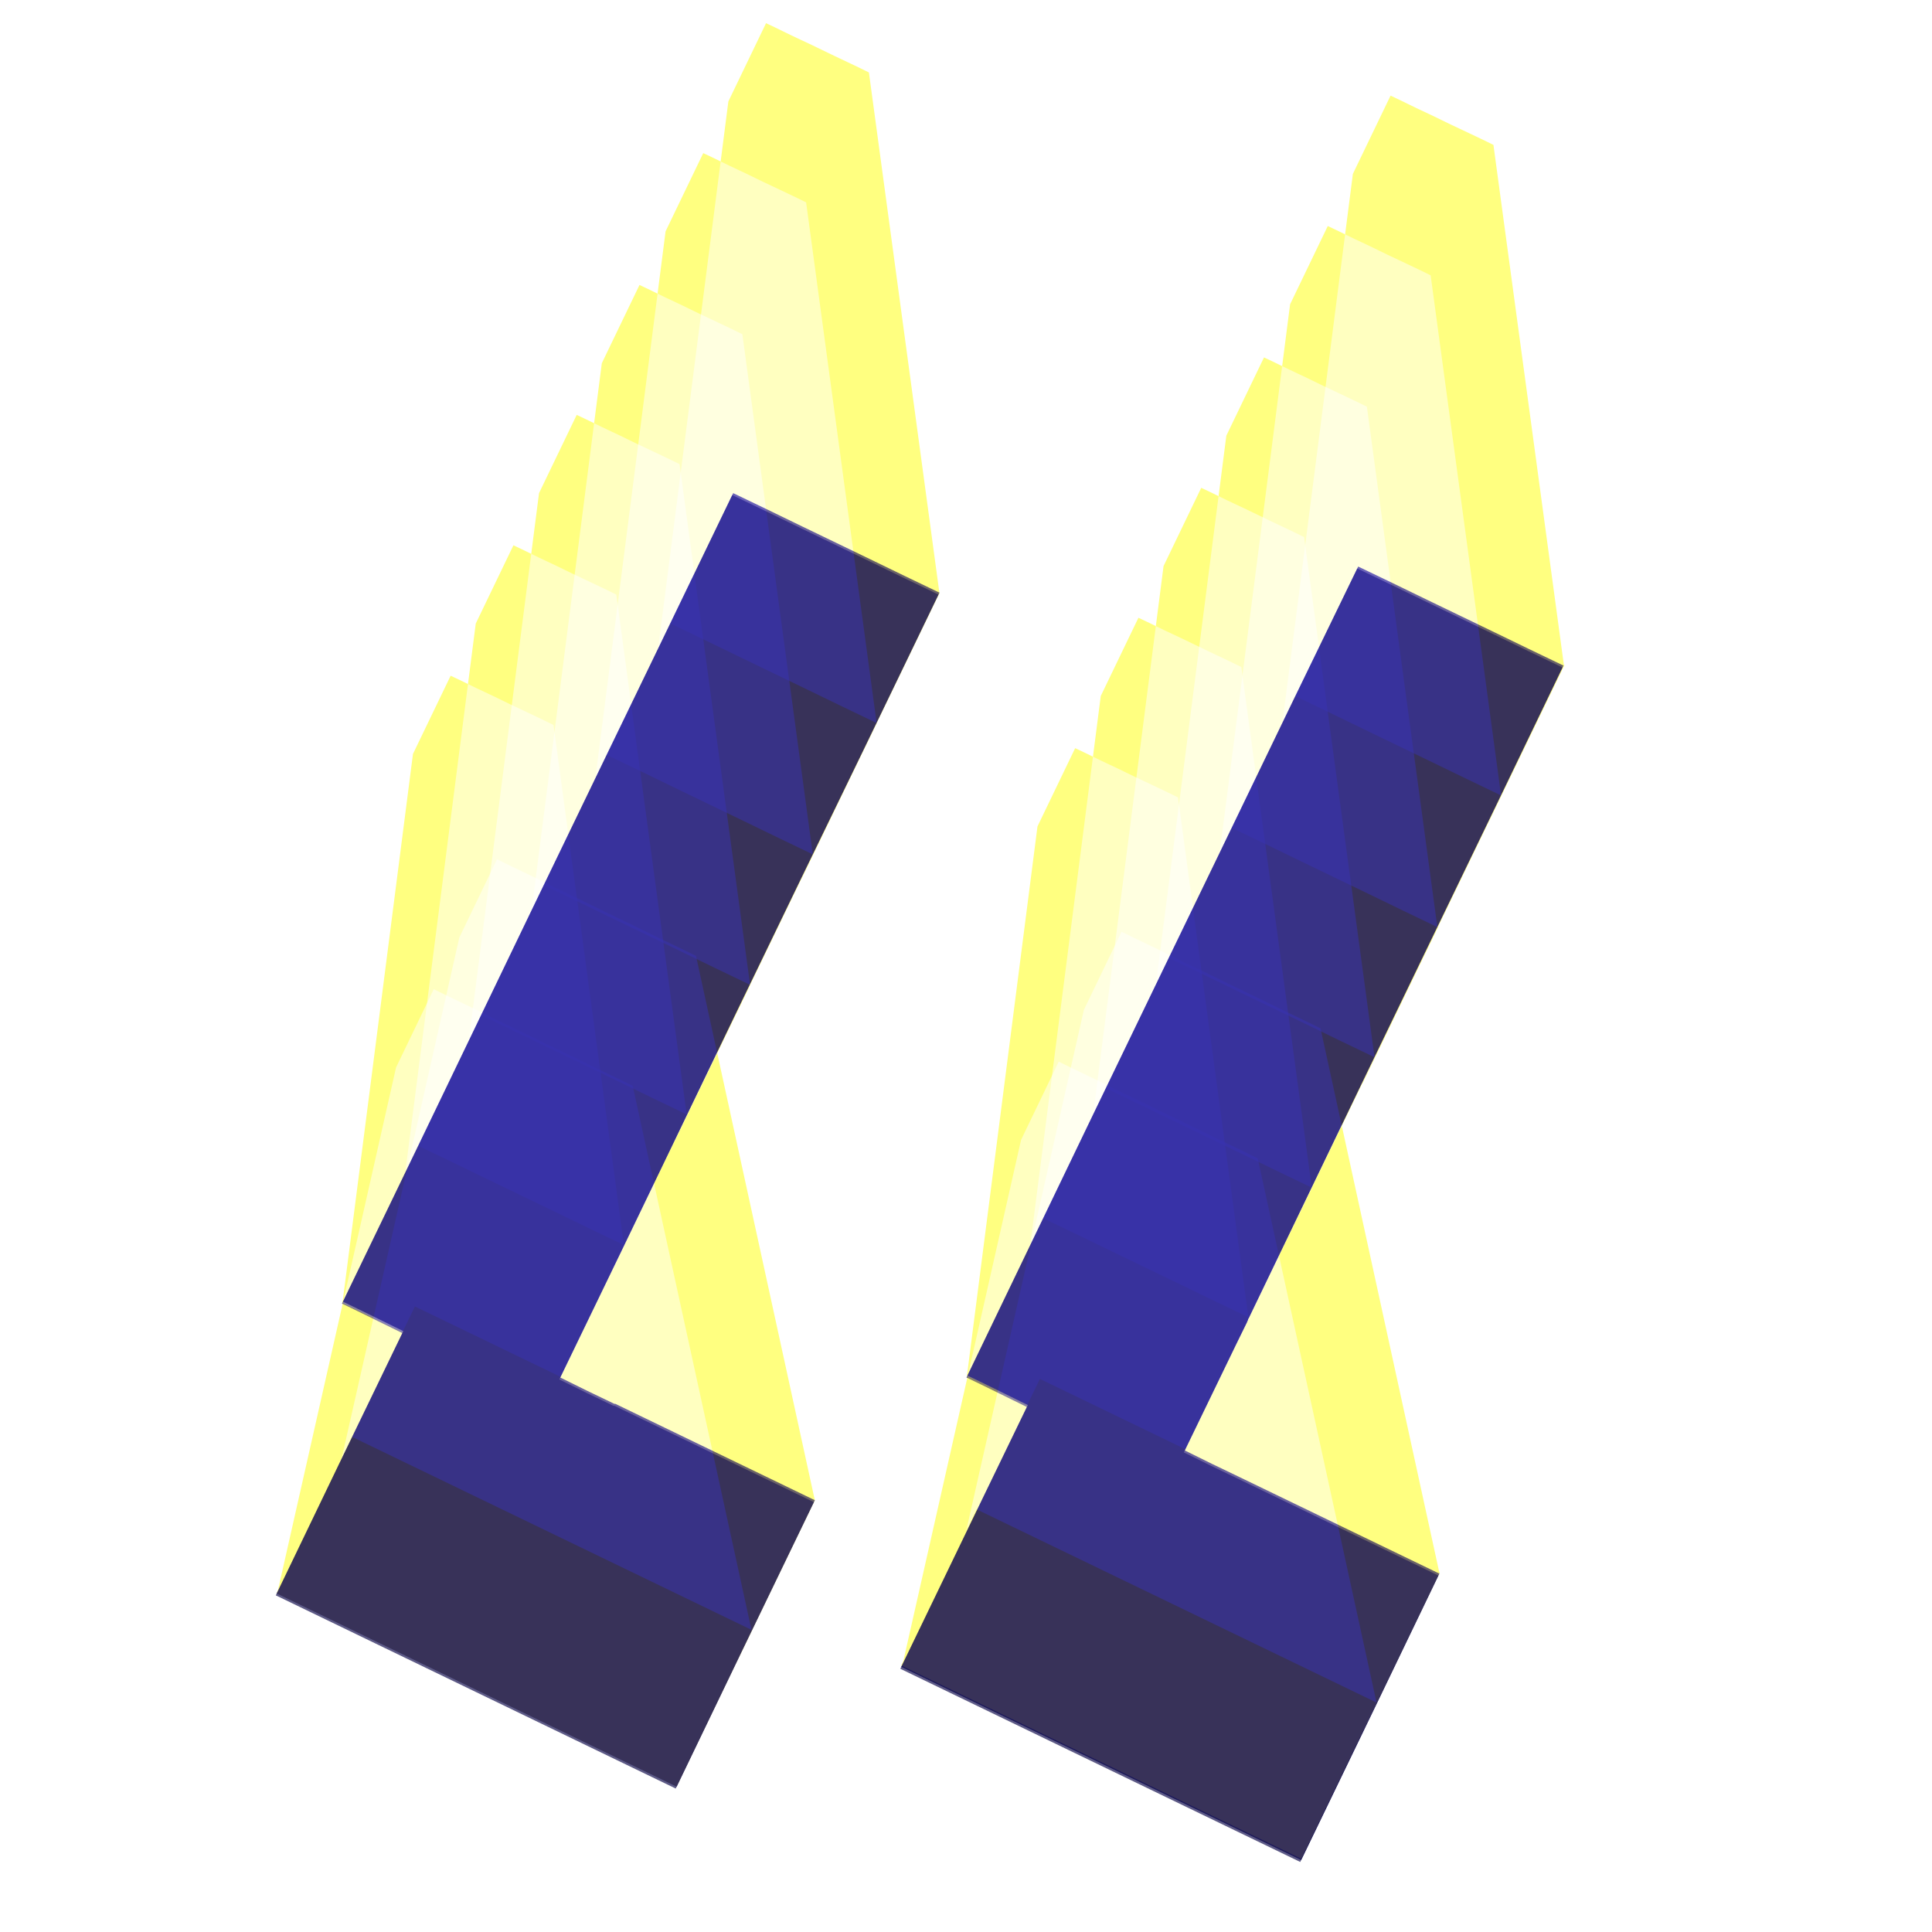
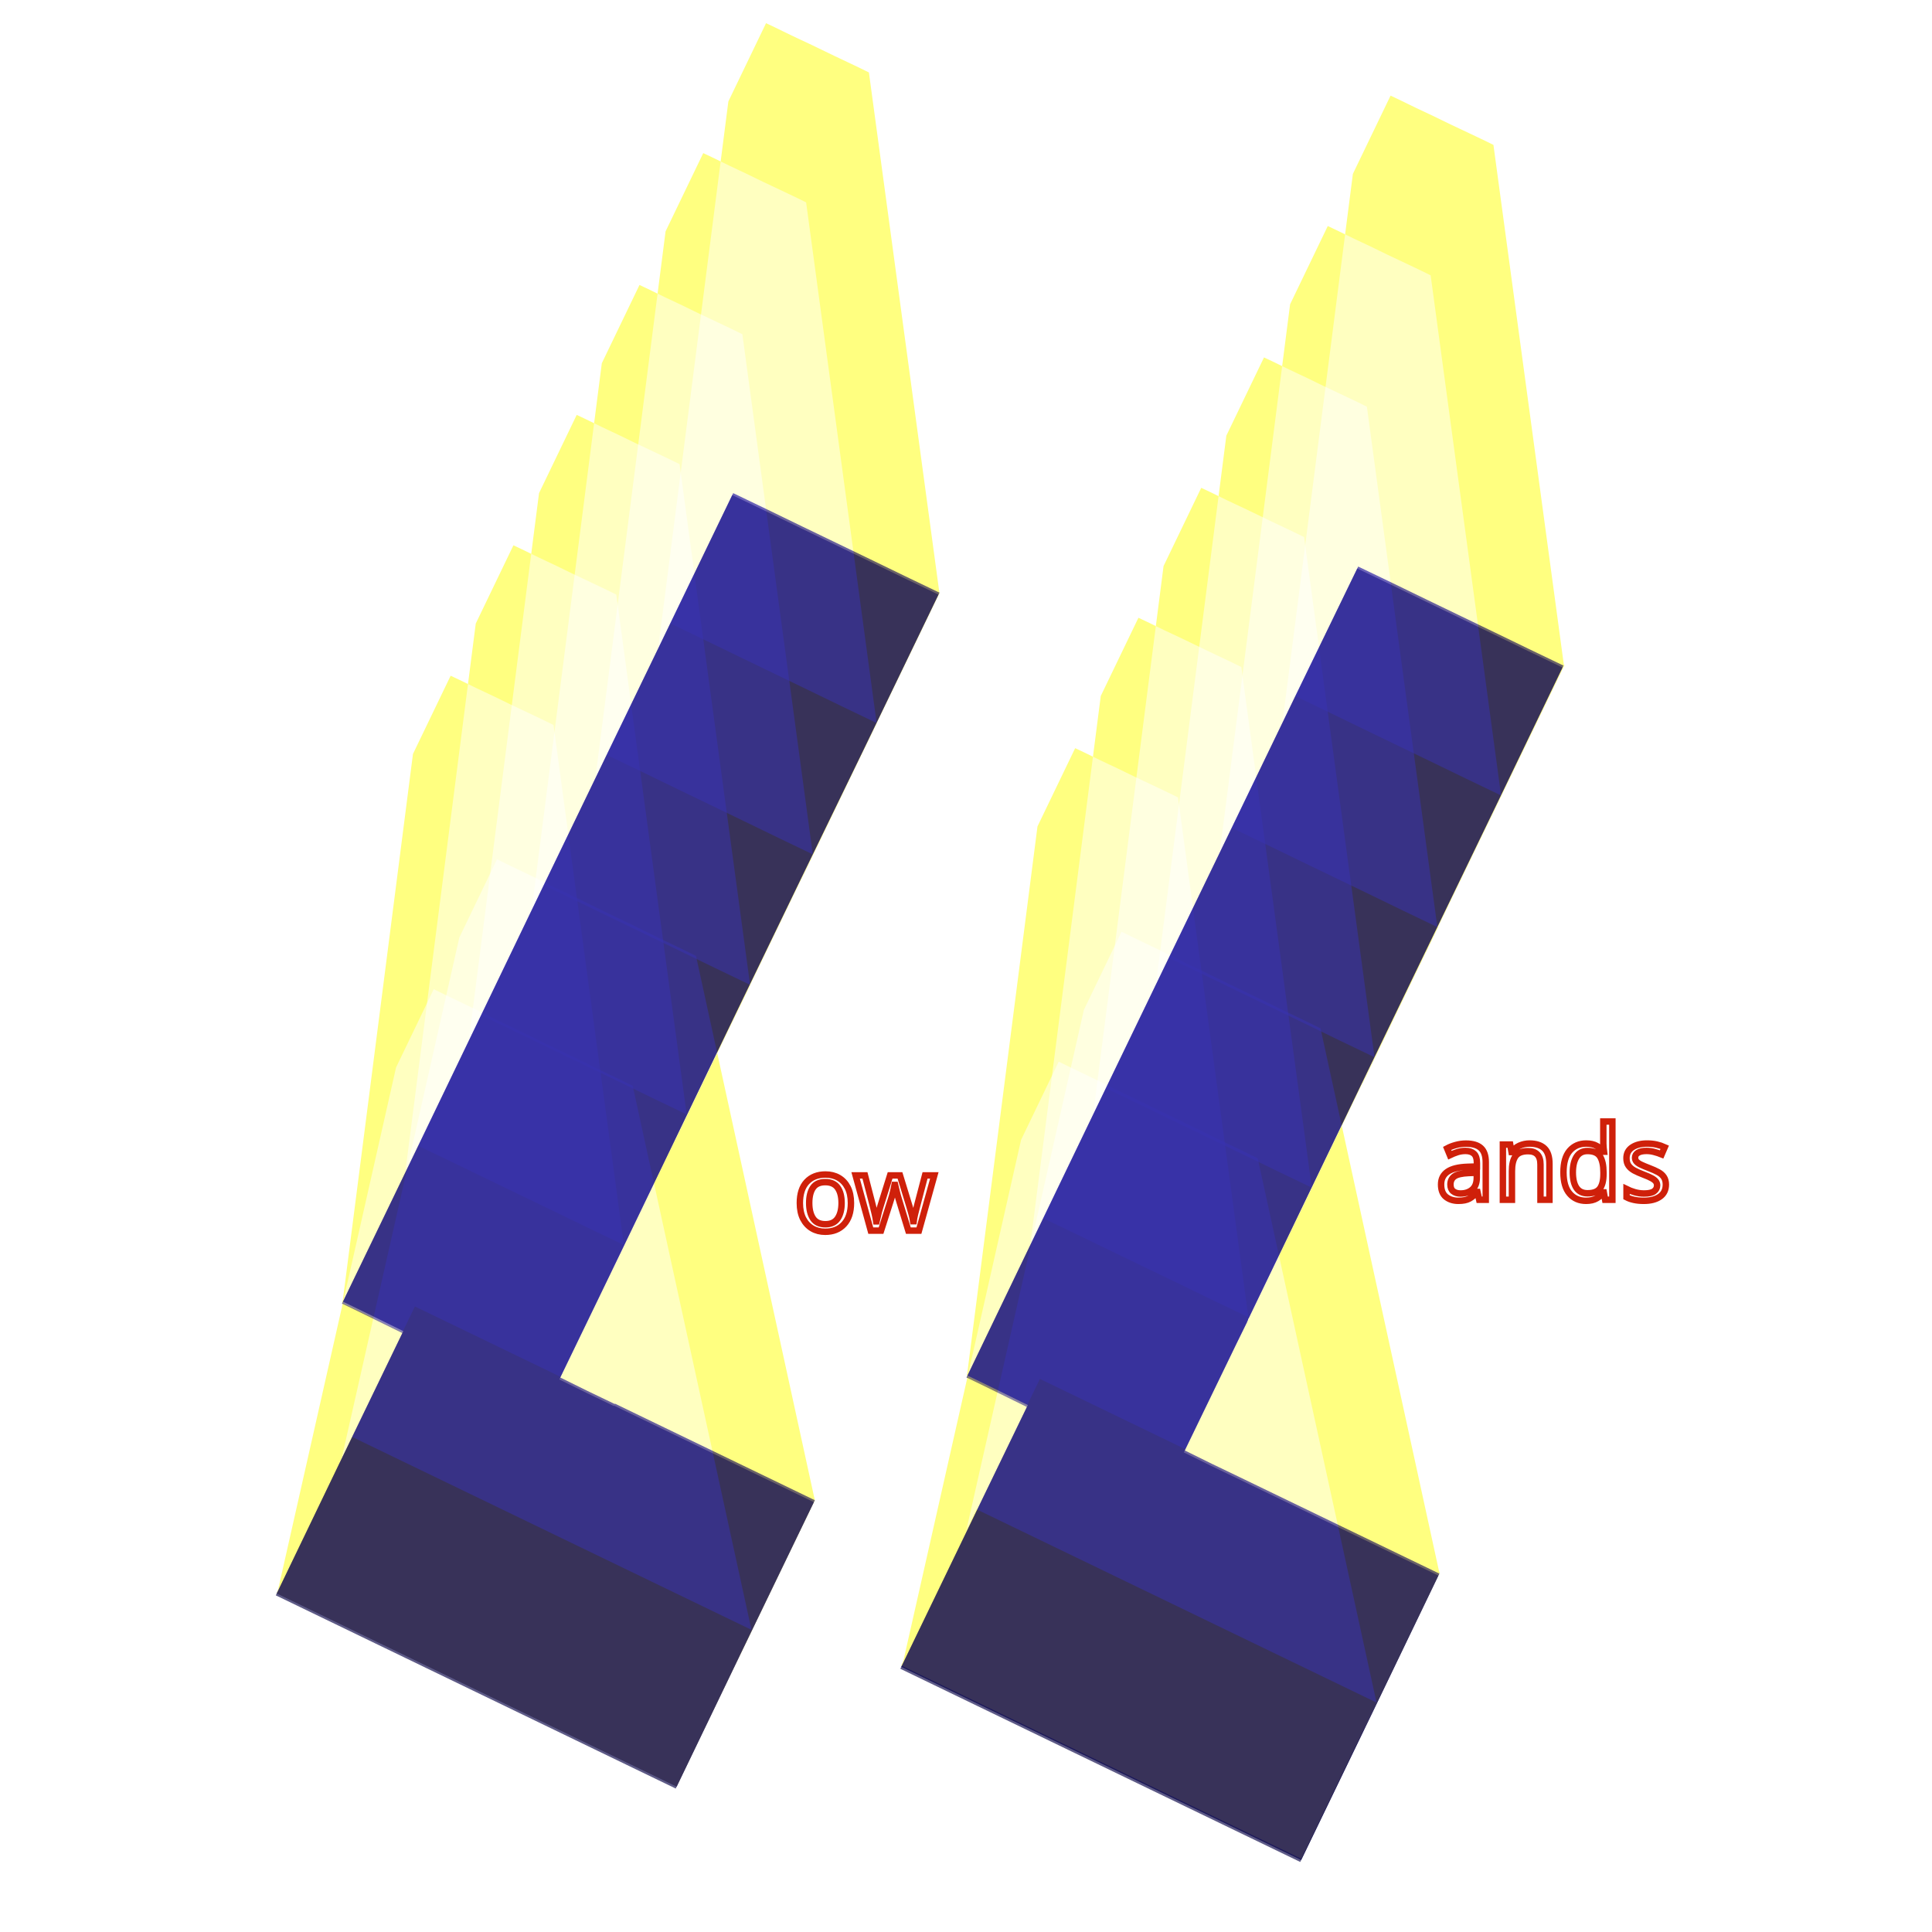
- <svg xmlns="http://www.w3.org/2000/svg" xmlns:xlink="http://www.w3.org/1999/xlink" version="1.1" width="400" height="400">
-   <svg version="1.1" width="400" height="400">
-     <svg version="1.1" viewBox="0 0 400 400">
-       <defs>
-         <style>
+ <svg xmlns="http://www.w3.org/2000/svg" xmlns:xlink="http://www.w3.org/1999/xlink" version="1.1" width="400" height="400" id="svg50">
+   <defs id="defs50" />
+   <svg version="1.1" width="400" height="400" id="svg49">
+     <svg version="1.1" viewBox="0 0 400 400" id="svg48">
+       <defs id="defs12">
+         <style id="style1">
      .st0 {
        fill: #ffff80;
      }

      .st1 {
        fill: #ffff80;
      }

      .st2 {
        fill: #ffff80;
      }

      .st3 {
        fill: #ffff80;
      }

      .st4 {
        fill: #ffff80;
      }

      .st4, .st5, .st6, .st7, .st8, .st9, .st10, .st11, .st12, .st13, .st14, .st15, .st16, .st17, .st18, .st19 {
        mix-blend-mode: screen;
      }

      .st5 {
        fill: #ffff80;
      }

      .st6 {
        fill: #ffff80;
      }

      .st7 {
        fill: #ffff80;
      }

      .st8 {
        fill: #ffff80;
      }

      .st20 {
        opacity: .8;
      }

      .st20, .st21 {
        mix-blend-mode: hard-light;
      }

      .st22 {
        fill: #ffff80;
      }

      .st23 {
        fill: #ffff80;
      }

      .st24 {
        fill: #ffff80;
      }

      .st25 {
        fill: #ffff80;
      }

      .st26 {
        fill: #ffff80;
      }

      .st27 {
        fill: #ffff80;
      }

      .st28 {
        fill: #ffff80;
      }

      .st29 {
        fill: #ffff80;
      }

      .st30 {
        fill: #ffff80;
      }

      .st31 {
        fill: #ffff80;
      }

      .st32 {
        fill: #ffff80;
      }

      .st33 {
        fill: #ffff80;
      }

      .st34, .st36 {
        isolation: isolate;
      }

      .st9 {
        fill: #ffff80;
      }

      .st10 {
        fill: #ffff80;
      }

      .st11 {
        fill: #ffff80;
      }

      .st12 {
        fill: #ffff80;
      }

      .st13 {
        fill: #ffff80;
      }

      .st14 {
        fill: #ffff80;
      }

      .st15 {
        fill: #ffff80;
      }

      .st16 {
        fill: #ffff80;
      }

      .st17 {
        fill: #ffff80;
      }

      .st18 {
        fill: #ffff80;
      }

      .st19 {
        fill: #ffff80;
      }

      .st36 {
        fill: #353168;
      }
    </style>
        <linearGradient id="linear-gradient" x1="436.8" y1="336.7" x2="-36.8" y2="63.3" gradientUnits="userSpaceOnUse">
-           <stop offset=".1" stop-color="#6c0056" />
-           <stop offset=".1" stop-color="#6c0056" />
-           <stop offset=".2" stop-color="#6c3181" />
-           <stop offset=".2" stop-color="#6d5ba5" />
-           <stop offset=".3" stop-color="#6e7ec3" />
-           <stop offset=".3" stop-color="#6e98da" />
-           <stop offset=".4" stop-color="#6eabea" />
-           <stop offset=".4" stop-color="#6eb7f4" />
-           <stop offset=".5" stop-color="#6fbbf8" />
-           <stop offset=".9" stop-color="#6c0056" />
+           <stop offset=".1" stop-color="#6c0056" id="stop1" />
+           <stop offset=".1" stop-color="#6c0056" id="stop2" />
+           <stop offset=".2" stop-color="#6c3181" id="stop3" />
+           <stop offset=".2" stop-color="#6d5ba5" id="stop4" />
+           <stop offset=".3" stop-color="#6e7ec3" id="stop5" />
+           <stop offset=".3" stop-color="#6e98da" id="stop6" />
+           <stop offset=".4" stop-color="#6eabea" id="stop7" />
+           <stop offset=".4" stop-color="#6eb7f4" id="stop8" />
+           <stop offset=".5" stop-color="#6fbbf8" id="stop9" />
+           <stop offset=".9" stop-color="#6c0056" id="stop10" />
        </linearGradient>
        <linearGradient id="linear-gradient1" x1="136.2" y1="79.8" x2="194.5" y2="79.8" gradientUnits="userSpaceOnUse">
-           <stop offset=".1" stop-color="#fd911e" />
-           <stop offset=".8" stop-color="#ffff80" />
+           <stop offset=".1" stop-color="#fd911e" id="stop11" />
+           <stop offset=".8" stop-color="#ffff80" id="stop12" />
        </linearGradient>
        <linearGradient id="linear-gradient2" y1="128.6" y2="128.6" xlink:href="#linear-gradient1" />
        <linearGradient id="linear-gradient3" x1="123.2" y1="106.8" x2="181.5" y2="106.8" xlink:href="#linear-gradient1" />
        <linearGradient id="linear-gradient4" x1="123.2" y1="155.6" x2="181.5" y2="155.6" xlink:href="#linear-gradient1" />
        <linearGradient id="linear-gradient5" x1="110" y1="134" x2="168.3" y2="134" xlink:href="#linear-gradient1" />
        <linearGradient id="linear-gradient6" x1="110" y1="182.8" x2="168.3" y2="182.8" xlink:href="#linear-gradient1" />
        <linearGradient id="linear-gradient7" x1="97" y1="161" x2="155.3" y2="161" xlink:href="#linear-gradient1" />
        <linearGradient id="linear-gradient8" x1="97" y1="209.8" x2="155.3" y2="209.8" xlink:href="#linear-gradient1" />
        <linearGradient id="linear-gradient9" x1="84" y1="187.9" x2="142.2" y2="187.9" xlink:href="#linear-gradient1" />
        <linearGradient id="linear-gradient10" x1="84" y1="236.7" x2="142.2" y2="236.7" xlink:href="#linear-gradient1" />
        <linearGradient id="linear-gradient11" x1="70.9" y1="214.9" x2="129.2" y2="214.9" xlink:href="#linear-gradient1" />
        <linearGradient id="linear-gradient12" x1="70.9" y1="263.7" x2="129.2" y2="263.7" xlink:href="#linear-gradient1" />
        <linearGradient id="linear-gradient13" x1="70.3" y1="260.3" x2="168.7" y2="260.3" xlink:href="#linear-gradient1" />
        <linearGradient id="linear-gradient14" x1="70.3" y1="306.7" x2="168.7" y2="306.7" xlink:href="#linear-gradient1" />
        <linearGradient id="linear-gradient15" x1="57.3" y1="287.3" x2="155.7" y2="287.3" xlink:href="#linear-gradient1" />
        <linearGradient id="linear-gradient16" x1="57.3" y1="333.6" x2="155.7" y2="333.6" xlink:href="#linear-gradient1" />
        <linearGradient id="linear-gradient17" x1="265.6" y1="94.9" x2="323.8" y2="94.9" xlink:href="#linear-gradient1" />
        <linearGradient id="linear-gradient18" x1="265.6" y1="143.6" x2="323.8" y2="143.6" xlink:href="#linear-gradient1" />
        <linearGradient id="linear-gradient19" x1="252.5" y1="121.8" x2="310.8" y2="121.8" xlink:href="#linear-gradient1" />
        <linearGradient id="linear-gradient20" x1="252.5" y1="170.6" x2="310.8" y2="170.6" xlink:href="#linear-gradient1" />
        <linearGradient id="linear-gradient21" x1="239.4" y1="149.1" x2="297.6" y2="149.1" xlink:href="#linear-gradient1" />
        <linearGradient id="linear-gradient22" x1="239.4" y1="197.8" x2="297.6" y2="197.8" xlink:href="#linear-gradient1" />
        <linearGradient id="linear-gradient23" x1="226.3" y1="176" x2="284.6" y2="176" xlink:href="#linear-gradient1" />
        <linearGradient id="linear-gradient24" x1="226.3" y1="224.8" x2="284.6" y2="224.8" xlink:href="#linear-gradient1" />
        <linearGradient id="linear-gradient25" x1="213.3" y1="203" x2="271.6" y2="203" xlink:href="#linear-gradient1" />
        <linearGradient id="linear-gradient26" x1="213.3" y1="251.7" x2="271.6" y2="251.7" xlink:href="#linear-gradient1" />
        <linearGradient id="linear-gradient27" x1="200.3" y1="229.9" x2="258.5" y2="229.9" xlink:href="#linear-gradient1" />
        <linearGradient id="linear-gradient28" x1="200.3" y1="278.7" x2="258.5" y2="278.7" xlink:href="#linear-gradient1" />
        <linearGradient id="linear-gradient29" x1="199.6" y1="275.4" x2="298" y2="275.4" xlink:href="#linear-gradient1" />
        <linearGradient id="linear-gradient30" x1="199.6" y1="321.7" x2="298" y2="321.7" xlink:href="#linear-gradient1" />
        <linearGradient id="linear-gradient31" x1="186.6" y1="302.3" x2="285" y2="302.3" xlink:href="#linear-gradient1" />
        <linearGradient id="linear-gradient32" x1="186.6" y1="348.7" x2="285" y2="348.7" xlink:href="#linear-gradient1" />
      </defs>
-       <g class="st34">
+       <g class="st34" id="g48">
        <g id="Layer_1">
-           <g class="st34">
-             <path class="st4" d="M164.6,148.2c4.7,2.3,9.5,4.6,14.3,6.9l15.6-32.3-14.6-107.8c-2.4-1.2-4.8-2.3-7.1-3.4s-4.7-2.3-7.1-3.4c-2.4-1.1-4.7-2.3-7.1-3.4l-7.8,16.2h0s-14.6,113.7-14.6,113.7c4.8,2.3,9.6,4.6,14.3,6.9,4.7,2.3,9.4,4.5,14.1,6.8Z" />
-             <path class="st0" d="M166.1,109c4.7,2.3,9.4,4.5,14.1,6.8,4.7,2.3,9.5,4.6,14.3,6.9l-15.6,32.3c-4.8-2.3-9.6-4.6-14.3-6.9-4.7-2.3-9.4-4.5-14.1-6.8-4.7-2.3-9.5-4.6-14.3-6.9l15.6-32.3c4.8,2.3,9.6,4.6,14.3,6.9Z" />
-             <path class="st7" d="M151.6,175.1c4.7,2.3,9.5,4.6,14.3,6.9l15.6-32.3-14.6-107.8c-2.4-1.2-4.8-2.3-7.1-3.4-2.4-1.1-4.7-2.3-7.1-3.4s-4.7-2.3-7.1-3.4l-7.8,16.2h0l-14.6,113.7c4.8,2.3,9.6,4.6,14.3,6.9,4.7,2.3,9.4,4.5,14.1,6.8Z" />
-             <path class="st3" d="M153.1,136c4.7,2.3,9.4,4.5,14.1,6.8,4.7,2.3,9.5,4.6,14.3,6.9l-15.6,32.3c-4.8-2.3-9.6-4.6-14.3-6.9-4.7-2.3-9.4-4.5-14.1-6.8-4.7-2.3-9.5-4.6-14.3-6.9l15.6-32.3c4.8,2.3,9.6,4.6,14.3,6.9Z" />
-             <path class="st8" d="M138.4,202.4c4.7,2.3,9.5,4.6,14.3,6.9l15.6-32.3-14.6-107.8c-2.4-1.2-4.8-2.3-7.1-3.4-2.4-1.1-4.7-2.3-7.1-3.4s-4.7-2.3-7.1-3.4l-7.8,16.2h0l-14.6,113.7c4.8,2.3,9.6,4.6,14.3,6.9,4.7,2.3,9.4,4.5,14.1,6.8Z" />
-             <path class="st1" d="M139.9,163.2c4.7,2.3,9.4,4.5,14.1,6.8,4.7,2.3,9.5,4.6,14.3,6.9l-15.6,32.3c-4.8-2.3-9.6-4.6-14.3-6.9-4.7-2.3-9.4-4.5-14.1-6.8-4.7-2.3-9.5-4.6-14.3-6.9l15.6-32.3c4.8,2.3,9.6,4.6,14.3,6.9Z" />
-             <path class="st6" d="M125.4,229.3c4.7,2.3,9.5,4.6,14.3,6.9l15.6-32.3h0l-14.6-107.8c-2.4-1.2-4.8-2.3-7.1-3.4-2.4-1.1-4.7-2.3-7.1-3.4-2.4-1.1-4.7-2.3-7.1-3.4l-7.8,16.2h0l-14.6,113.7c4.8,2.3,9.6,4.6,14.3,6.9s9.4,4.5,14.1,6.8Z" />
-             <path class="st2" d="M126.9,190.2c4.7,2.3,9.4,4.5,14.1,6.8,4.7,2.3,9.5,4.6,14.3,6.9l-15.6,32.3c-4.8-2.3-9.6-4.6-14.3-6.9-4.7-2.3-9.4-4.5-14.1-6.8s-9.5-4.6-14.3-6.9l15.6-32.3c4.8,2.3,9.6,4.6,14.3,6.9Z" />
-             <path class="st5" d="M112.3,256.3c4.7,2.3,9.5,4.6,14.3,6.9l15.6-32.3-14.6-107.8c-2.4-1.2-4.8-2.3-7.1-3.4-2.4-1.1-4.7-2.3-7.1-3.4-2.4-1.1-4.7-2.3-7.1-3.4l-7.8,16.2h0s-14.6,113.7-14.6,113.7c4.8,2.3,9.6,4.6,14.3,6.9,4.7,2.3,9.4,4.5,14.1,6.8Z" />
-             <path class="st28" d="M113.9,217.1c4.7,2.3,9.4,4.5,14.1,6.8,4.7,2.3,9.5,4.6,14.3,6.9l-15.6,32.3c-4.8-2.3-9.6-4.6-14.3-6.9s-9.4-4.5-14.1-6.8c-4.7-2.3-9.5-4.6-14.3-6.9l15.6-32.3c4.8,2.3,9.6,4.6,14.3,6.9Z" />
-             <path class="st15" d="M99.3,283.3c4.7,2.3,9.5,4.6,14.3,6.9l15.6-32.3-14.6-107.8c-2.4-1.2-4.8-2.3-7.1-3.4-2.4-1.1-4.7-2.3-7.1-3.4-2.4-1.1-4.7-2.3-7.1-3.4l-7.8,16.2-14.6,113.7c4.8,2.3,9.6,4.6,14.3,6.9,4.7,2.3,9.4,4.5,14.1,6.8Z" />
-             <path class="st26" d="M100.8,244.1c4.7,2.3,9.4,4.5,14.1,6.8,4.7,2.3,9.5,4.6,14.3,6.9l-15.6,32.3c-4.8-2.3-9.6-4.6-14.3-6.9-4.7-2.3-9.4-4.5-14.1-6.8-4.7-2.3-9.5-4.6-14.3-6.9l15.6-32.3c4.8,2.3,9.6,4.6,14.3,6.9Z" />
-             <path class="st18" d="M132.4,332.9c6.9,3.3,13.8,6.7,20.7,10l15.6-32.3-24.6-112.7c-3.4-1.7-6.9-3.3-10.3-5-3.4-1.7-6.9-3.3-10.3-5-3.4-1.7-6.9-3.3-10.3-5-3.4-1.7-6.9-3.3-10.3-5l-7.8,16.2-24.6,108.9c6.9,3.3,13.8,6.7,20.7,10,6.9,3.3,13.8,6.7,20.7,10s13.8,6.7,20.7,10Z" />
-             <path class="st29" d="M106.6,280.5c6.9,3.3,13.8,6.7,20.7,10s13.8,6.7,20.7,10c6.9,3.3,13.8,6.7,20.7,10l-15.6,32.3c-6.9-3.3-13.8-6.7-20.7-10-6.9-3.3-13.8-6.7-20.7-10s-13.8-6.7-20.7-10c-6.9-3.3-13.8-6.7-20.7-10l15.6-32.3c6.9,3.3,13.8,6.7,20.7,10Z" />
-             <path class="st16" d="M119.3,359.8c6.9,3.3,13.8,6.7,20.7,10l15.6-32.3-24.6-112.7c-3.4-1.7-6.9-3.3-10.3-5-3.4-1.7-6.9-3.3-10.3-5-3.4-1.7-6.9-3.3-10.3-5-3.4-1.7-6.9-3.3-10.3-5l-7.8,16.2h0l-24.6,108.9c6.9,3.3,13.8,6.7,20.7,10,6.9,3.3,13.8,6.7,20.7,10,6.9,3.3,13.8,6.7,20.7,10Z" />
-             <path class="st27" d="M93.6,307.5c6.9,3.3,13.8,6.7,20.7,10,6.9,3.3,13.8,6.7,20.7,10,6.9,3.3,13.8,6.7,20.7,10l-15.6,32.3c-6.9-3.3-13.8-6.7-20.7-10-6.9-3.3-13.8-6.7-20.7-10-6.9-3.3-13.8-6.7-20.7-10-6.9-3.3-13.8-6.7-20.7-10l15.6-32.3c6.9,3.3,13.8,6.7,20.7,10Z" />
-             <path class="st17" d="M293.9,163.2c4.7,2.3,9.5,4.6,14.3,6.9l15.6-32.3h0l-14.6-107.8c-2.4-1.2-4.8-2.3-7.1-3.4-2.4-1.1-4.7-2.3-7.1-3.4-2.4-1.1-4.7-2.3-7.1-3.4l-7.8,16.2h0l-14.6,113.7c4.8,2.3,9.6,4.6,14.3,6.9,4.7,2.3,9.4,4.5,14.1,6.8Z" />
-             <path class="st25" d="M295.5,124c4.7,2.3,9.4,4.5,14.1,6.8,4.7,2.3,9.5,4.6,14.3,6.9l-15.6,32.3c-4.8-2.3-9.6-4.6-14.3-6.9-4.7-2.3-9.4-4.5-14.1-6.8-4.7-2.3-9.5-4.6-14.3-6.9l15.6-32.3c4.8,2.3,9.6,4.6,14.3,6.9Z" />
-             <path class="st14" d="M280.9,190.2c4.7,2.3,9.5,4.6,14.3,6.9l15.6-32.3-14.6-107.8c-2.4-1.2-4.8-2.3-7.1-3.4-2.4-1.1-4.7-2.3-7.1-3.4-2.4-1.1-4.7-2.3-7.1-3.4l-7.8,16.2h0l-14.6,113.7c4.8,2.3,9.6,4.6,14.3,6.9,4.7,2.3,9.4,4.5,14.1,6.8Z" />
-             <path class="st32" d="M282.4,151c4.7,2.3,9.4,4.5,14.1,6.8,4.7,2.3,9.5,4.6,14.3,6.9l-15.6,32.3c-4.8-2.3-9.6-4.6-14.3-6.9-4.7-2.3-9.4-4.5-14.1-6.8-4.7-2.3-9.5-4.6-14.3-6.9l15.6-32.3c4.8,2.3,9.6,4.6,14.3,6.9Z" />
-             <path class="st11" d="M267.7,217.4c4.7,2.3,9.5,4.6,14.3,6.9l15.6-32.3-14.6-107.8c-2.4-1.2-4.8-2.3-7.1-3.4-2.4-1.1-4.7-2.3-7.1-3.4s-4.7-2.3-7.1-3.4l-7.8,16.2h0l-14.6,113.7c4.8,2.3,9.6,4.6,14.3,6.9s9.4,4.5,14.1,6.8Z" />
-             <path class="st30" d="M269.3,178.3c4.7,2.3,9.4,4.5,14.1,6.8,4.7,2.3,9.5,4.6,14.3,6.9l-15.6,32.3c-4.8-2.3-9.6-4.6-14.3-6.9-4.7-2.3-9.4-4.5-14.1-6.8s-9.5-4.6-14.3-6.9l15.6-32.3c4.8,2.3,9.6,4.6,14.3,6.9Z" />
-             <path class="st10" d="M254.7,244.4c4.7,2.3,9.5,4.6,14.3,6.9l15.6-32.3-14.6-107.8c-2.4-1.2-4.8-2.3-7.1-3.4s-4.7-2.3-7.1-3.4c-2.4-1.1-4.7-2.3-7.1-3.4l-7.8,16.2h0l-14.6,113.7c4.8,2.3,9.6,4.6,14.3,6.9,4.7,2.3,9.4,4.5,14.1,6.8Z" />
-             <path class="st31" d="M256.2,205.2c4.7,2.3,9.4,4.5,14.1,6.8,4.7,2.3,9.5,4.6,14.3,6.9l-15.6,32.3c-4.8-2.3-9.6-4.6-14.3-6.9-4.7-2.3-9.4-4.5-14.1-6.8-4.7-2.3-9.5-4.6-14.3-6.9l15.6-32.3c4.8,2.3,9.6,4.6,14.3,6.9Z" />
-             <path class="st13" d="M241.7,271.3c4.7,2.3,9.5,4.6,14.3,6.9l15.6-32.3-14.6-107.8c-2.4-1.2-4.8-2.3-7.1-3.4s-4.7-2.3-7.1-3.4c-2.4-1.1-4.7-2.3-7.1-3.4l-7.8,16.2h0l-14.6,113.7c4.8,2.3,9.6,4.6,14.3,6.9,4.7,2.3,9.4,4.5,14.1,6.8Z" />
-             <path class="st33" d="M243.2,232.2c4.7,2.3,9.4,4.5,14.1,6.8s9.5,4.6,14.3,6.9l-15.6,32.3c-4.8-2.3-9.6-4.6-14.3-6.9-4.7-2.3-9.4-4.5-14.1-6.8-4.7-2.3-9.5-4.6-14.3-6.9l15.6-32.3c4.8,2.3,9.6,4.6,14.3,6.9Z" />
-             <path class="st12" d="M228.6,298.3c4.7,2.3,9.5,4.6,14.3,6.9l15.6-32.3h0l-14.6-107.8c-2.4-1.2-4.8-2.3-7.1-3.4-2.4-1.1-4.7-2.3-7.1-3.4s-4.7-2.3-7.1-3.4l-7.8,16.2-14.6,113.7c4.8,2.3,9.6,4.6,14.3,6.9,4.7,2.3,9.4,4.5,14.1,6.8Z" />
-             <path class="st24" d="M230.2,259.1c4.7,2.3,9.4,4.5,14.1,6.8s9.5,4.6,14.3,6.9l-15.6,32.3c-4.8-2.3-9.6-4.6-14.3-6.9-4.7-2.3-9.4-4.5-14.1-6.8-4.7-2.3-9.5-4.6-14.3-6.9l15.6-32.3c4.8,2.3,9.6,4.6,14.3,6.9Z" />
-             <path class="st19" d="M261.7,347.9c6.9,3.3,13.8,6.7,20.7,10l15.6-32.3-24.6-112.7c-3.4-1.7-6.9-3.3-10.3-5-3.4-1.7-6.9-3.3-10.3-5-3.4-1.7-6.9-3.3-10.3-5-3.4-1.7-6.9-3.3-10.3-5l-7.8,16.2-24.6,108.9c6.9,3.3,13.8,6.7,20.7,10,6.9,3.3,13.8,6.7,20.7,10,6.9,3.3,13.8,6.7,20.7,10Z" />
-             <path class="st22" d="M236,295.5c6.9,3.3,13.8,6.7,20.7,10s13.8,6.7,20.7,10c6.9,3.3,13.8,6.7,20.7,10l-15.6,32.3c-6.9-3.3-13.8-6.7-20.7-10-6.9-3.3-13.8-6.7-20.7-10-6.9-3.3-13.8-6.7-20.7-10-6.9-3.3-13.8-6.7-20.7-10l15.6-32.3c6.9,3.3,13.8,6.7,20.7,10Z" />
-             <path class="st9" d="M248.7,374.8c6.9,3.3,13.8,6.7,20.7,10l15.6-32.3-24.6-112.7c-3.4-1.7-6.9-3.3-10.3-5-3.4-1.7-6.9-3.3-10.3-5-3.4-1.7-6.9-3.3-10.3-5-3.4-1.7-6.9-3.3-10.3-5l-7.8,16.2h0l-24.6,108.9c6.9,3.3,13.8,6.7,20.7,10,6.9,3.3,13.8,6.7,20.7,10,6.9,3.3,13.8,6.7,20.7,10Z" />
-             <path class="st23" d="M222.9,322.5c6.9,3.3,13.8,6.7,20.7,10,6.9,3.3,13.8,6.7,20.7,10,6.9,3.3,13.8,6.7,20.7,10l-15.6,32.3c-6.9-3.3-13.8-6.7-20.7-10-6.9-3.3-13.8-6.7-20.7-10-6.9-3.3-13.8-6.7-20.7-10-6.9-3.3-13.8-6.7-20.7-10l15.6-32.3c6.9,3.3,13.8,6.7,20.7,10Z" />
+           <g class="st34" id="g43">
+             <path class="st4" d="M164.6,148.2c4.7,2.3,9.5,4.6,14.3,6.9l15.6-32.3-14.6-107.8c-2.4-1.2-4.8-2.3-7.1-3.4s-4.7-2.3-7.1-3.4c-2.4-1.1-4.7-2.3-7.1-3.4l-7.8,16.2h0s-14.6,113.7-14.6,113.7c4.8,2.3,9.6,4.6,14.3,6.9,4.7,2.3,9.4,4.5,14.1,6.8Z" id="path12" />
+             <path class="st0" d="M166.1,109c4.7,2.3,9.4,4.5,14.1,6.8,4.7,2.3,9.5,4.6,14.3,6.9l-15.6,32.3c-4.8-2.3-9.6-4.6-14.3-6.9-4.7-2.3-9.4-4.5-14.1-6.8-4.7-2.3-9.5-4.6-14.3-6.9l15.6-32.3c4.8,2.3,9.6,4.6,14.3,6.9Z" id="path13" />
+             <path class="st7" d="M151.6,175.1c4.7,2.3,9.5,4.6,14.3,6.9l15.6-32.3-14.6-107.8c-2.4-1.2-4.8-2.3-7.1-3.4-2.4-1.1-4.7-2.3-7.1-3.4s-4.7-2.3-7.1-3.4l-7.8,16.2h0l-14.6,113.7c4.8,2.3,9.6,4.6,14.3,6.9,4.7,2.3,9.4,4.5,14.1,6.8Z" id="path14" />
+             <path class="st3" d="M153.1,136c4.7,2.3,9.4,4.5,14.1,6.8,4.7,2.3,9.5,4.6,14.3,6.9l-15.6,32.3c-4.8-2.3-9.6-4.6-14.3-6.9-4.7-2.3-9.4-4.5-14.1-6.8-4.7-2.3-9.5-4.6-14.3-6.9l15.6-32.3c4.8,2.3,9.6,4.6,14.3,6.9Z" id="path15" />
+             <path class="st8" d="M138.4,202.4c4.7,2.3,9.5,4.6,14.3,6.9l15.6-32.3-14.6-107.8c-2.4-1.2-4.8-2.3-7.1-3.4-2.4-1.1-4.7-2.3-7.1-3.4s-4.7-2.3-7.1-3.4l-7.8,16.2h0l-14.6,113.7c4.8,2.3,9.6,4.6,14.3,6.9,4.7,2.3,9.4,4.5,14.1,6.8Z" id="path16" />
+             <path class="st1" d="M139.9,163.2c4.7,2.3,9.4,4.5,14.1,6.8,4.7,2.3,9.5,4.6,14.3,6.9l-15.6,32.3c-4.8-2.3-9.6-4.6-14.3-6.9-4.7-2.3-9.4-4.5-14.1-6.8-4.7-2.3-9.5-4.6-14.3-6.9l15.6-32.3c4.8,2.3,9.6,4.6,14.3,6.9Z" id="path17" />
+             <path class="st6" d="M125.4,229.3c4.7,2.3,9.5,4.6,14.3,6.9l15.6-32.3h0l-14.6-107.8c-2.4-1.2-4.8-2.3-7.1-3.4-2.4-1.1-4.7-2.3-7.1-3.4-2.4-1.1-4.7-2.3-7.1-3.4l-7.8,16.2h0l-14.6,113.7c4.8,2.3,9.6,4.6,14.3,6.9s9.4,4.5,14.1,6.8Z" id="path18" />
+             <path class="st2" d="M126.9,190.2c4.7,2.3,9.4,4.5,14.1,6.8,4.7,2.3,9.5,4.6,14.3,6.9l-15.6,32.3c-4.8-2.3-9.6-4.6-14.3-6.9-4.7-2.3-9.4-4.5-14.1-6.8s-9.5-4.6-14.3-6.9l15.6-32.3c4.8,2.3,9.6,4.6,14.3,6.9Z" id="path19" />
+             <path class="st5" d="M112.3,256.3c4.7,2.3,9.5,4.6,14.3,6.9l15.6-32.3-14.6-107.8c-2.4-1.2-4.8-2.3-7.1-3.4-2.4-1.1-4.7-2.3-7.1-3.4-2.4-1.1-4.7-2.3-7.1-3.4l-7.8,16.2h0s-14.6,113.7-14.6,113.7c4.8,2.3,9.6,4.6,14.3,6.9,4.7,2.3,9.4,4.5,14.1,6.8Z" id="path20" />
+             <path class="st28" d="M113.9,217.1c4.7,2.3,9.4,4.5,14.1,6.8,4.7,2.3,9.5,4.6,14.3,6.9l-15.6,32.3c-4.8-2.3-9.6-4.6-14.3-6.9s-9.4-4.5-14.1-6.8c-4.7-2.3-9.5-4.6-14.3-6.9l15.6-32.3c4.8,2.3,9.6,4.6,14.3,6.9Z" id="path21" />
+             <path class="st15" d="M99.3,283.3c4.7,2.3,9.5,4.6,14.3,6.9l15.6-32.3-14.6-107.8c-2.4-1.2-4.8-2.3-7.1-3.4-2.4-1.1-4.7-2.3-7.1-3.4-2.4-1.1-4.7-2.3-7.1-3.4l-7.8,16.2-14.6,113.7c4.8,2.3,9.6,4.6,14.3,6.9,4.7,2.3,9.4,4.5,14.1,6.8Z" id="path22" />
+             <path class="st26" d="M100.8,244.1c4.7,2.3,9.4,4.5,14.1,6.8,4.7,2.3,9.5,4.6,14.3,6.9l-15.6,32.3c-4.8-2.3-9.6-4.6-14.3-6.9-4.7-2.3-9.4-4.5-14.1-6.8-4.7-2.3-9.5-4.6-14.3-6.9l15.6-32.3c4.8,2.3,9.6,4.6,14.3,6.9Z" id="path23" />
+             <path class="st18" d="M132.4,332.9c6.9,3.3,13.8,6.7,20.7,10l15.6-32.3-24.6-112.7c-3.4-1.7-6.9-3.3-10.3-5-3.4-1.7-6.9-3.3-10.3-5-3.4-1.7-6.9-3.3-10.3-5-3.4-1.7-6.9-3.3-10.3-5l-7.8,16.2-24.6,108.9c6.9,3.3,13.8,6.7,20.7,10,6.9,3.3,13.8,6.7,20.7,10s13.8,6.7,20.7,10Z" id="path24" />
+             <path class="st29" d="M106.6,280.5c6.9,3.3,13.8,6.7,20.7,10s13.8,6.7,20.7,10c6.9,3.3,13.8,6.7,20.7,10l-15.6,32.3c-6.9-3.3-13.8-6.7-20.7-10-6.9-3.3-13.8-6.7-20.7-10s-13.8-6.7-20.7-10c-6.9-3.3-13.8-6.7-20.7-10l15.6-32.3c6.9,3.3,13.8,6.7,20.7,10Z" id="path25" />
+             <path class="st16" d="M119.3,359.8c6.9,3.3,13.8,6.7,20.7,10l15.6-32.3-24.6-112.7c-3.4-1.7-6.9-3.3-10.3-5-3.4-1.7-6.9-3.3-10.3-5-3.4-1.7-6.9-3.3-10.3-5-3.4-1.7-6.9-3.3-10.3-5l-7.8,16.2h0l-24.6,108.9c6.9,3.3,13.8,6.7,20.7,10,6.9,3.3,13.8,6.7,20.7,10,6.9,3.3,13.8,6.7,20.7,10Z" id="path26" />
+             <path class="st27" d="M93.6,307.5c6.9,3.3,13.8,6.7,20.7,10,6.9,3.3,13.8,6.7,20.7,10,6.9,3.3,13.8,6.7,20.7,10l-15.6,32.3c-6.9-3.3-13.8-6.7-20.7-10-6.9-3.3-13.8-6.7-20.7-10-6.9-3.3-13.8-6.7-20.7-10-6.9-3.3-13.8-6.7-20.7-10l15.6-32.3c6.9,3.3,13.8,6.7,20.7,10Z" id="path27" />
+             <path class="st17" d="M293.9,163.2c4.7,2.3,9.5,4.6,14.3,6.9l15.6-32.3h0l-14.6-107.8c-2.4-1.2-4.8-2.3-7.1-3.4-2.4-1.1-4.7-2.3-7.1-3.4-2.4-1.1-4.7-2.3-7.1-3.4l-7.8,16.2h0l-14.6,113.7c4.8,2.3,9.6,4.6,14.3,6.9,4.7,2.3,9.4,4.5,14.1,6.8Z" id="path28" />
+             <path class="st25" d="M295.5,124c4.7,2.3,9.4,4.5,14.1,6.8,4.7,2.3,9.5,4.6,14.3,6.9l-15.6,32.3c-4.8-2.3-9.6-4.6-14.3-6.9-4.7-2.3-9.4-4.5-14.1-6.8-4.7-2.3-9.5-4.6-14.3-6.9l15.6-32.3c4.8,2.3,9.6,4.6,14.3,6.9Z" id="path29" />
+             <path class="st14" d="M280.9,190.2c4.7,2.3,9.5,4.6,14.3,6.9l15.6-32.3-14.6-107.8c-2.4-1.2-4.8-2.3-7.1-3.4-2.4-1.1-4.7-2.3-7.1-3.4-2.4-1.1-4.7-2.3-7.1-3.4l-7.8,16.2h0l-14.6,113.7c4.8,2.3,9.6,4.6,14.3,6.9,4.7,2.3,9.4,4.5,14.1,6.8Z" id="path30" />
+             <path class="st32" d="M282.4,151c4.7,2.3,9.4,4.5,14.1,6.8,4.7,2.3,9.5,4.6,14.3,6.9l-15.6,32.3c-4.8-2.3-9.6-4.6-14.3-6.9-4.7-2.3-9.4-4.5-14.1-6.8-4.7-2.3-9.5-4.6-14.3-6.9l15.6-32.3c4.8,2.3,9.6,4.6,14.3,6.9Z" id="path31" />
+             <path class="st11" d="M267.7,217.4c4.7,2.3,9.5,4.6,14.3,6.9l15.6-32.3-14.6-107.8c-2.4-1.2-4.8-2.3-7.1-3.4-2.4-1.1-4.7-2.3-7.1-3.4s-4.7-2.3-7.1-3.4l-7.8,16.2h0l-14.6,113.7c4.8,2.3,9.6,4.6,14.3,6.9s9.4,4.5,14.1,6.8Z" id="path32" />
+             <path class="st30" d="M269.3,178.3c4.7,2.3,9.4,4.5,14.1,6.8,4.7,2.3,9.5,4.6,14.3,6.9l-15.6,32.3c-4.8-2.3-9.6-4.6-14.3-6.9-4.7-2.3-9.4-4.5-14.1-6.8s-9.5-4.6-14.3-6.9l15.6-32.3c4.8,2.3,9.6,4.6,14.3,6.9Z" id="path33" />
+             <path class="st10" d="M254.7,244.4c4.7,2.3,9.5,4.6,14.3,6.9l15.6-32.3-14.6-107.8c-2.4-1.2-4.8-2.3-7.1-3.4s-4.7-2.3-7.1-3.4c-2.4-1.1-4.7-2.3-7.1-3.4l-7.8,16.2h0l-14.6,113.7c4.8,2.3,9.6,4.6,14.3,6.9,4.7,2.3,9.4,4.5,14.1,6.8Z" id="path34" />
+             <path class="st31" d="M256.2,205.2c4.7,2.3,9.4,4.5,14.1,6.8,4.7,2.3,9.5,4.6,14.3,6.9l-15.6,32.3c-4.8-2.3-9.6-4.6-14.3-6.9-4.7-2.3-9.4-4.5-14.1-6.8-4.7-2.3-9.5-4.6-14.3-6.9l15.6-32.3c4.8,2.3,9.6,4.6,14.3,6.9Z" id="path35" />
+             <path class="st13" d="M241.7,271.3c4.7,2.3,9.5,4.6,14.3,6.9l15.6-32.3-14.6-107.8c-2.4-1.2-4.8-2.3-7.1-3.4s-4.7-2.3-7.1-3.4c-2.4-1.1-4.7-2.3-7.1-3.4l-7.8,16.2h0l-14.6,113.7c4.8,2.3,9.6,4.6,14.3,6.9,4.7,2.3,9.4,4.5,14.1,6.8Z" id="path36" />
+             <path class="st33" d="M243.2,232.2c4.7,2.3,9.4,4.5,14.1,6.8s9.5,4.6,14.3,6.9l-15.6,32.3c-4.8-2.3-9.6-4.6-14.3-6.9-4.7-2.3-9.4-4.5-14.1-6.8-4.7-2.3-9.5-4.6-14.3-6.9l15.6-32.3c4.8,2.3,9.6,4.6,14.3,6.9Z" id="path37" />
+             <path class="st12" d="M228.6,298.3c4.7,2.3,9.5,4.6,14.3,6.9l15.6-32.3h0l-14.6-107.8c-2.4-1.2-4.8-2.3-7.1-3.4-2.4-1.1-4.7-2.3-7.1-3.4s-4.7-2.3-7.1-3.4l-7.8,16.2-14.6,113.7c4.8,2.3,9.6,4.6,14.3,6.9,4.7,2.3,9.4,4.5,14.1,6.8Z" id="path38" />
+             <path class="st24" d="M230.2,259.1c4.7,2.3,9.4,4.5,14.1,6.8s9.5,4.6,14.3,6.9l-15.6,32.3c-4.8-2.3-9.6-4.6-14.3-6.9-4.7-2.3-9.4-4.5-14.1-6.8-4.7-2.3-9.5-4.6-14.3-6.9l15.6-32.3c4.8,2.3,9.6,4.6,14.3,6.9Z" id="path39" />
+             <path class="st19" d="M261.7,347.9c6.9,3.3,13.8,6.7,20.7,10l15.6-32.3-24.6-112.7c-3.4-1.7-6.9-3.3-10.3-5-3.4-1.7-6.9-3.3-10.3-5-3.4-1.7-6.9-3.3-10.3-5-3.4-1.7-6.9-3.3-10.3-5l-7.8,16.2-24.6,108.9c6.9,3.3,13.8,6.7,20.7,10,6.9,3.3,13.8,6.7,20.7,10,6.9,3.3,13.8,6.7,20.7,10Z" id="path40" />
+             <path class="st22" d="M236,295.5c6.9,3.3,13.8,6.7,20.7,10s13.8,6.7,20.7,10c6.9,3.3,13.8,6.7,20.7,10l-15.6,32.3c-6.9-3.3-13.8-6.7-20.7-10-6.9-3.3-13.8-6.7-20.7-10-6.9-3.3-13.8-6.7-20.7-10-6.9-3.3-13.8-6.7-20.7-10l15.6-32.3c6.9,3.3,13.8,6.7,20.7,10Z" id="path41" />
+             <path class="st9" d="M248.7,374.8c6.9,3.3,13.8,6.7,20.7,10l15.6-32.3-24.6-112.7c-3.4-1.7-6.9-3.3-10.3-5-3.4-1.7-6.9-3.3-10.3-5-3.4-1.7-6.9-3.3-10.3-5-3.4-1.7-6.9-3.3-10.3-5l-7.8,16.2h0l-24.6,108.9c6.9,3.3,13.8,6.7,20.7,10,6.9,3.3,13.8,6.7,20.7,10,6.9,3.3,13.8,6.7,20.7,10Z" id="path42" />
+             <path class="st23" d="M222.9,322.5c6.9,3.3,13.8,6.7,20.7,10,6.9,3.3,13.8,6.7,20.7,10,6.9,3.3,13.8,6.7,20.7,10l-15.6,32.3c-6.9-3.3-13.8-6.7-20.7-10-6.9-3.3-13.8-6.7-20.7-10-6.9-3.3-13.8-6.7-20.7-10-6.9-3.3-13.8-6.7-20.7-10l15.6-32.3c6.9,3.3,13.8,6.7,20.7,10Z" id="path43" />
          </g>
-           <g class="st21">
-             <path class="st36" d="M127.3,290.7c-3.8-1.8-7.5-3.6-11.3-5.5l13.2-27.3h0l13-27h0l10.4-21.6h0l13.2-27.3h0l13.2-27.2,15.5-32.1c-4.8-2.3-9.6-4.6-14.3-6.9-4.7-2.3-9.4-4.5-14.1-6.8-4.7-2.3-9.5-4.6-14.3-6.9l-15.6,32.3h0l-10.6,21.9h0l-15.6,32.3h0l-13,27h0l-10.4,21.6h0l-15.6,32.3c4.2,2,8.4,4.1,12.5,6.1l-13.2,27.3h0l-13,27c6.9,3.3,13.8,6.7,20.7,10,6.9,3.3,13.8,6.7,20.7,10,6.9,3.3,13.8,6.7,20.7,10,6.9,3.3,13.8,6.7,20.7,10l13-27h0l15.6-32.3c-6.9-3.3-13.8-6.7-20.7-10-6.9-3.3-13.8-6.7-20.7-10Z" />
-             <path class="st36" d="M309.6,131c-4.7-2.3-9.4-4.5-14.1-6.8-4.7-2.3-9.5-4.6-14.3-6.9l-13.2,27.2-15.5,32.1h0l-10.6,21.9h0l-15.6,32.3h0l-13,27h0l-13,27c4.2,2,8.4,4.1,12.5,6.1l-10.6,21.9h0l-15.6,32.3c6.9,3.3,13.8,6.7,20.7,10,6.9,3.3,13.8,6.7,20.7,10,6.9,3.3,13.8,6.7,20.7,10s13.8,6.7,20.7,10l15.6-32.3h0l13-27c-6.9-3.3-13.8-6.7-20.7-10-6.9-3.3-13.8-6.7-20.7-10-3.8-1.8-7.5-3.6-11.3-5.5l10.6-21.9h0l2.5-5.1v-.3h.1l10.4-21.6h0l13-27h0l15.6-32.3h0l13.2-27.3h0l13-27c-4.8-2.3-9.6-4.6-14.3-6.9Z" />
+           <g class="st21" id="g45">
+             <path class="st36" d="M127.3,290.7c-3.8-1.8-7.5-3.6-11.3-5.5l13.2-27.3h0l13-27h0l10.4-21.6h0l13.2-27.3h0l13.2-27.2,15.5-32.1c-4.8-2.3-9.6-4.6-14.3-6.9-4.7-2.3-9.4-4.5-14.1-6.8-4.7-2.3-9.5-4.6-14.3-6.9l-15.6,32.3h0l-10.6,21.9h0l-15.6,32.3h0l-13,27h0l-10.4,21.6h0l-15.6,32.3c4.2,2,8.4,4.1,12.5,6.1l-13.2,27.3h0l-13,27c6.9,3.3,13.8,6.7,20.7,10,6.9,3.3,13.8,6.7,20.7,10,6.9,3.3,13.8,6.7,20.7,10,6.9,3.3,13.8,6.7,20.7,10l13-27h0l15.6-32.3c-6.9-3.3-13.8-6.7-20.7-10-6.9-3.3-13.8-6.7-20.7-10Z" id="path44" />
+             <path class="st36" d="M309.6,131c-4.7-2.3-9.4-4.5-14.1-6.8-4.7-2.3-9.5-4.6-14.3-6.9l-13.2,27.2-15.5,32.1h0l-10.6,21.9h0l-15.6,32.3h0l-13,27h0l-13,27c4.2,2,8.4,4.1,12.5,6.1l-10.6,21.9h0l-15.6,32.3c6.9,3.3,13.8,6.7,20.7,10,6.9,3.3,13.8,6.7,20.7,10,6.9,3.3,13.8,6.7,20.7,10s13.8,6.7,20.7,10l15.6-32.3h0l13-27c-6.9-3.3-13.8-6.7-20.7-10-6.9-3.3-13.8-6.7-20.7-10-3.8-1.8-7.5-3.6-11.3-5.5l10.6-21.9h0l2.5-5.1v-.3h.1l10.4-21.6h0l13-27h0l15.6-32.3h0l13.2-27.3h0l13-27c-4.8-2.3-9.6-4.6-14.3-6.9Z" id="path45" />
          </g>
-           <g class="st20">
-             <path class="st36" d="M127.1,291.1c-3.8-1.8-7.5-3.6-11.3-5.5l13.2-27.3h0l13-27h0l10.4-21.6h0l13.2-27.3h0l13.2-27.2,15.5-32.1c-4.8-2.3-9.6-4.6-14.3-6.9-4.7-2.3-9.4-4.5-14.1-6.8-4.7-2.3-9.5-4.6-14.3-6.9l-15.6,32.3h0l-10.6,21.9h0l-15.6,32.3h0l-13,27h0l-10.4,21.6h0l-15.6,32.3c4.2,2,8.4,4.1,12.5,6.1l-13.2,27.3h0l-13,27c6.9,3.3,13.8,6.7,20.7,10,6.9,3.3,13.8,6.7,20.7,10,6.9,3.3,13.8,6.7,20.7,10,6.9,3.3,13.8,6.7,20.7,10l13-27h0l15.6-32.3c-6.9-3.3-13.8-6.7-20.7-10-6.9-3.3-13.8-6.7-20.7-10Z" />
-             <path class="st36" d="M309.4,131.4c-4.7-2.3-9.4-4.5-14.1-6.8-4.7-2.3-9.5-4.6-14.3-6.9l-13.2,27.2-15.5,32.1h0l-10.6,21.9h0l-15.6,32.3h0l-13,27h0l-13,27c4.2,2,8.4,4.1,12.5,6.1l-10.6,21.9h0l-15.6,32.3c6.9,3.3,13.8,6.7,20.7,10,6.9,3.3,13.8,6.7,20.7,10,6.9,3.3,13.8,6.7,20.7,10,6.9,3.3,13.8,6.7,20.7,10l15.6-32.3h0l13-27c-6.9-3.3-13.8-6.7-20.7-10-6.9-3.3-13.8-6.7-20.7-10-3.8-1.8-7.5-3.6-11.3-5.5l10.6-21.9h0l2.5-5.1v-.3h.1l10.4-21.6h0l13-27h0l15.6-32.3h0l13.2-27.3h0l13-27c-4.8-2.3-9.6-4.6-14.3-6.9Z" />
+           <g class="st20" id="g47">
+             <path class="st36" d="M127.1,291.1c-3.8-1.8-7.5-3.6-11.3-5.5l13.2-27.3h0l13-27h0l10.4-21.6h0l13.2-27.3h0l13.2-27.2,15.5-32.1c-4.8-2.3-9.6-4.6-14.3-6.9-4.7-2.3-9.4-4.5-14.1-6.8-4.7-2.3-9.5-4.6-14.3-6.9l-15.6,32.3h0l-10.6,21.9h0l-15.6,32.3h0l-13,27h0l-10.4,21.6h0l-15.6,32.3c4.2,2,8.4,4.1,12.5,6.1l-13.2,27.3h0l-13,27c6.9,3.3,13.8,6.7,20.7,10,6.9,3.3,13.8,6.7,20.7,10,6.9,3.3,13.8,6.7,20.7,10,6.9,3.3,13.8,6.7,20.7,10l13-27h0l15.6-32.3c-6.9-3.3-13.8-6.7-20.7-10-6.9-3.3-13.8-6.7-20.7-10Z" id="path46" />
+             <path class="st36" d="M309.4,131.4c-4.7-2.3-9.4-4.5-14.1-6.8-4.7-2.3-9.5-4.6-14.3-6.9l-13.2,27.2-15.5,32.1h0l-10.6,21.9h0l-15.6,32.3h0l-13,27h0l-13,27c4.2,2,8.4,4.1,12.5,6.1l-10.6,21.9h0l-15.6,32.3c6.9,3.3,13.8,6.7,20.7,10,6.9,3.3,13.8,6.7,20.7,10,6.9,3.3,13.8,6.7,20.7,10,6.9,3.3,13.8,6.7,20.7,10l15.6-32.3h0l13-27c-6.9-3.3-13.8-6.7-20.7-10-6.9-3.3-13.8-6.7-20.7-10-3.8-1.8-7.5-3.6-11.3-5.5l10.6-21.9h0l2.5-5.1v-.3h.1l10.4-21.6h0l13-27h0l15.6-32.3h0l13.2-27.3h0l13-27c-4.8-2.3-9.6-4.6-14.3-6.9Z" id="path47" />
          </g>
        </g>
      </g>
    </svg>
  </svg>
-   <style>@media (prefers-color-scheme: light) { :root { filter: none; } }
- @media (prefers-color-scheme: dark) { :root { filter: none; } }
+   <style id="style49">filter: none;filter: none;.light { :root }
+ .dark { :root }
</style>
+   <text xml:space="preserve" style="font-size:21.333px;font-family:sans-serif;-inkscape-font-specification:'sans-serif, Normal';writing-mode:lr-tb;direction:ltr;fill:none;stroke:#cf200a;stroke-width:1.333" x="164.431" y="254.81" id="text50">
+     <tspan id="tspan50" x="164.431" y="254.81">ow</tspan>
+   </text>
+   <text xml:space="preserve" style="font-size:21.333px;font-family:sans-serif;-inkscape-font-specification:'sans-serif, Normal';writing-mode:lr-tb;direction:ltr;fill:none;stroke:#cf200a;stroke-width:1.333" x="297.376" y="248.397" id="text51">
+     <tspan id="tspan51" x="297.376" y="248.397">ands</tspan>
+   </text>
</svg>
